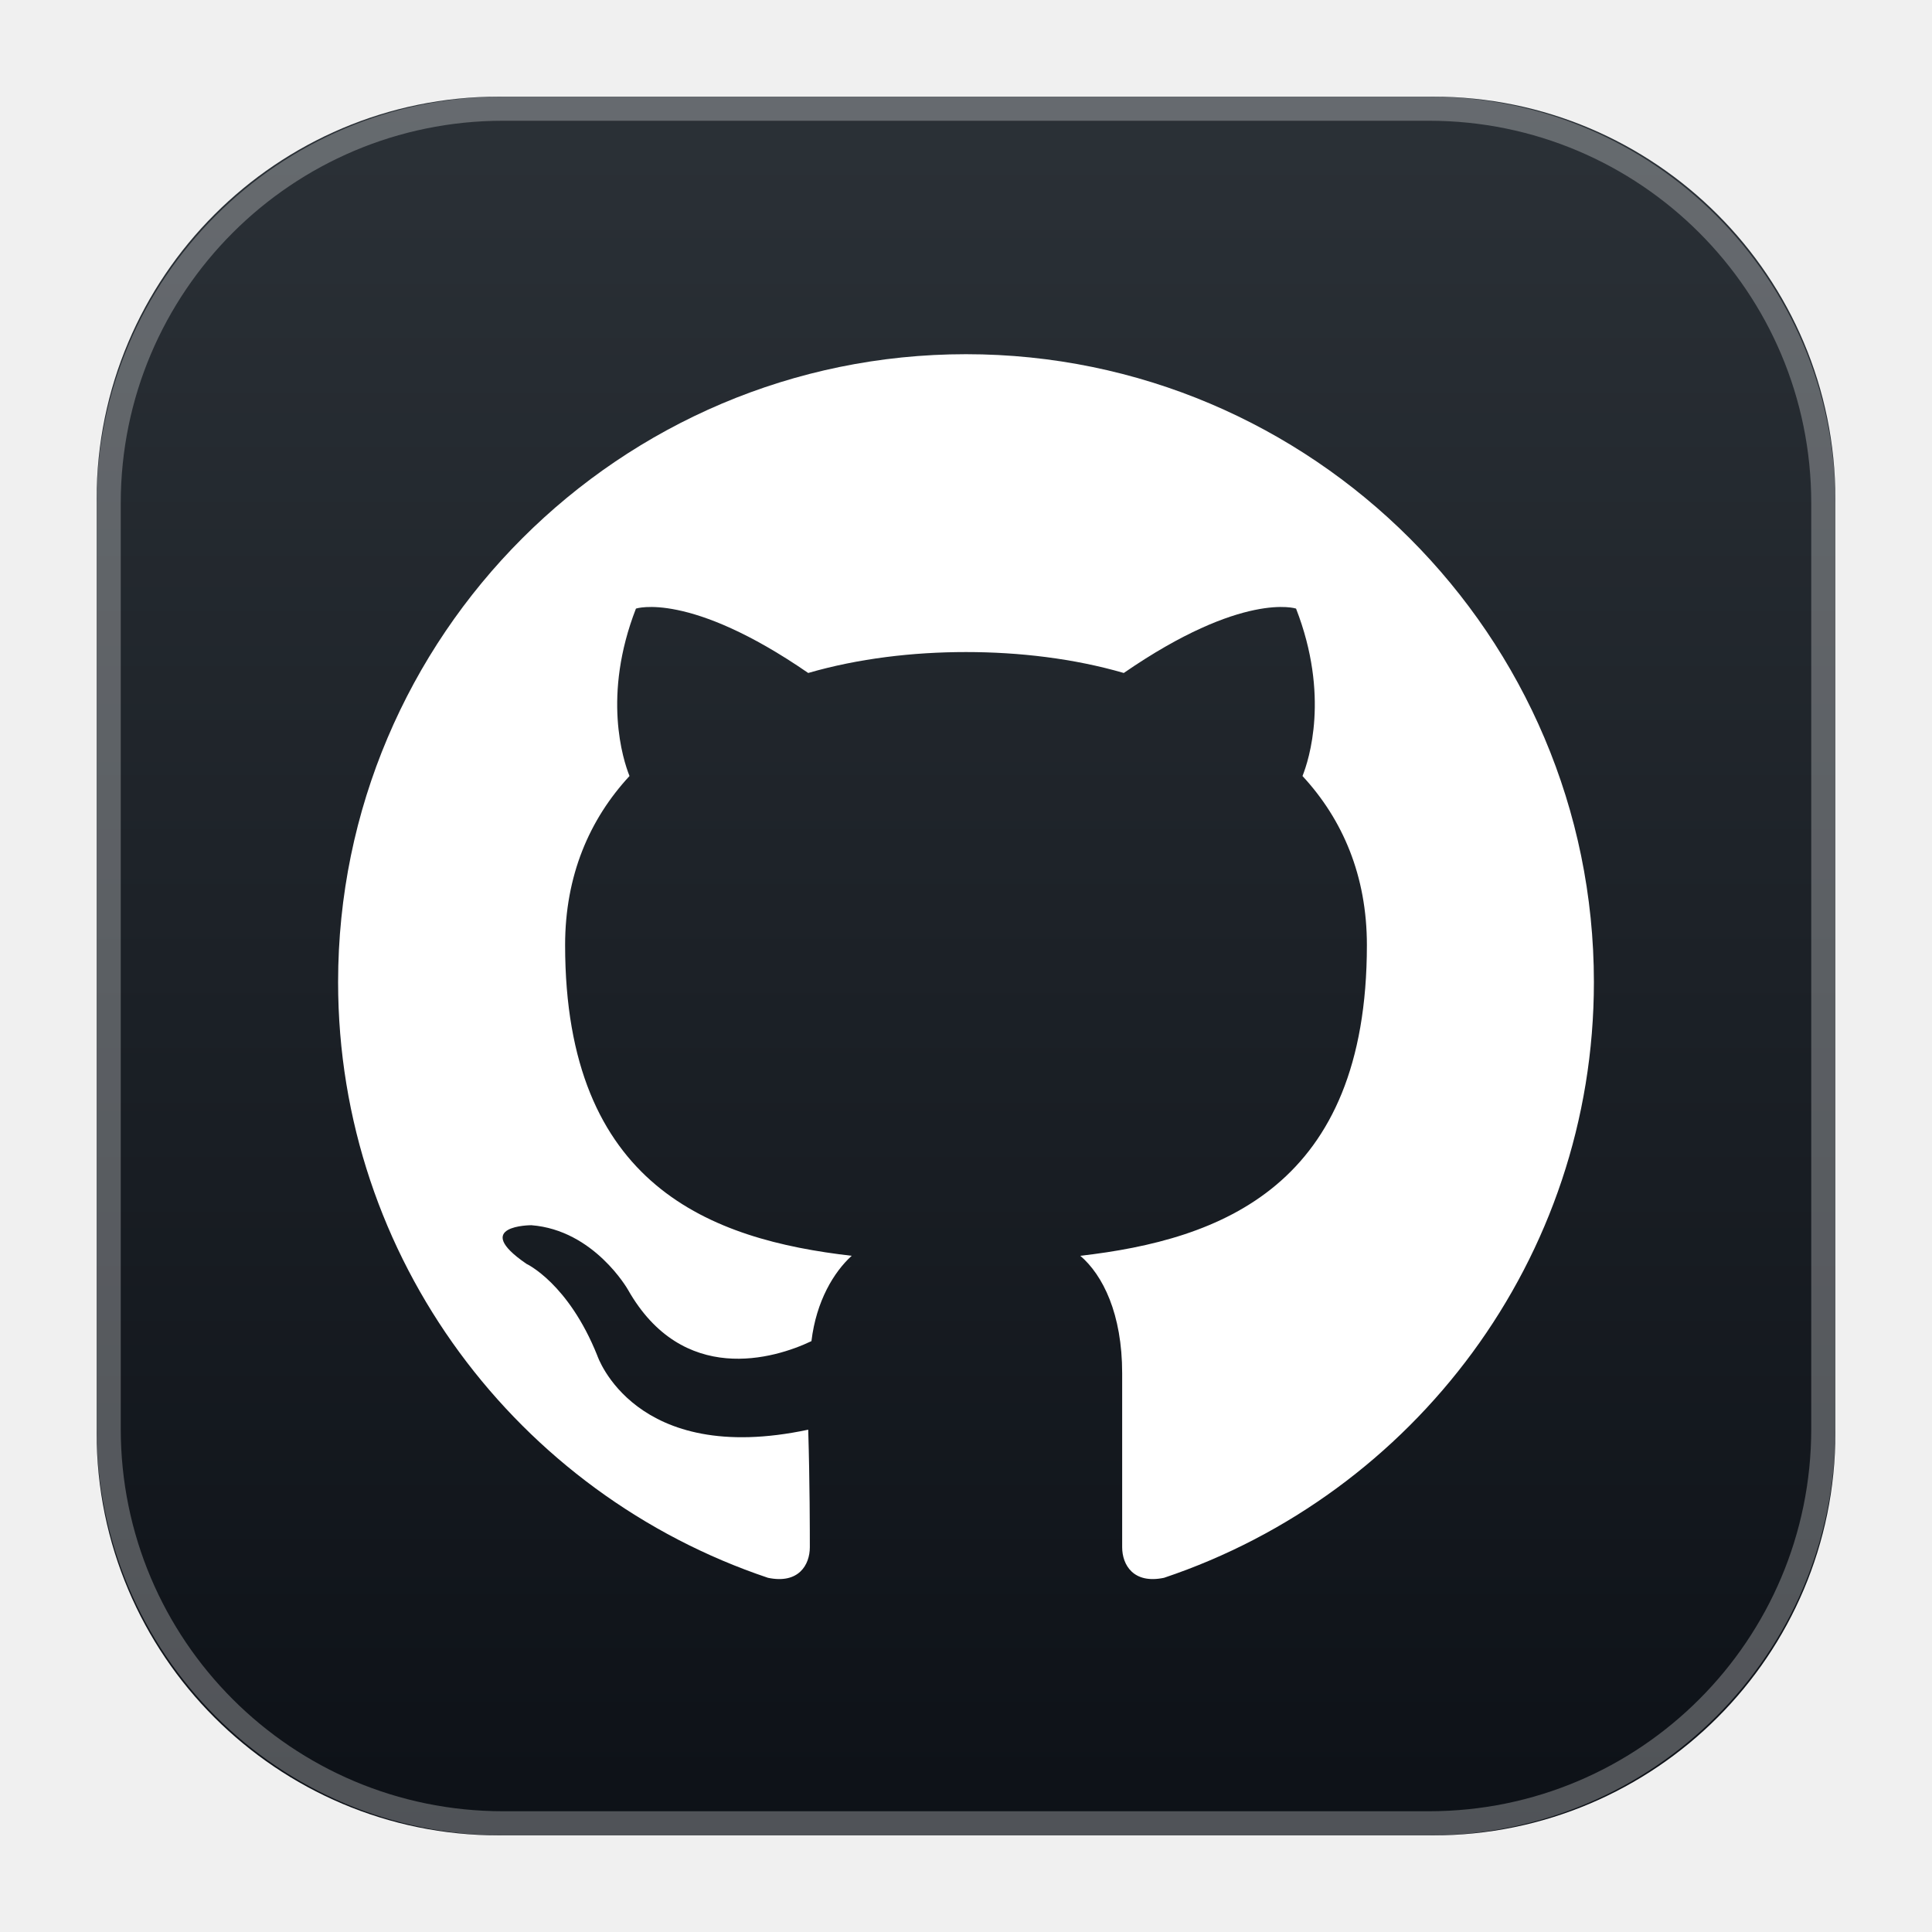
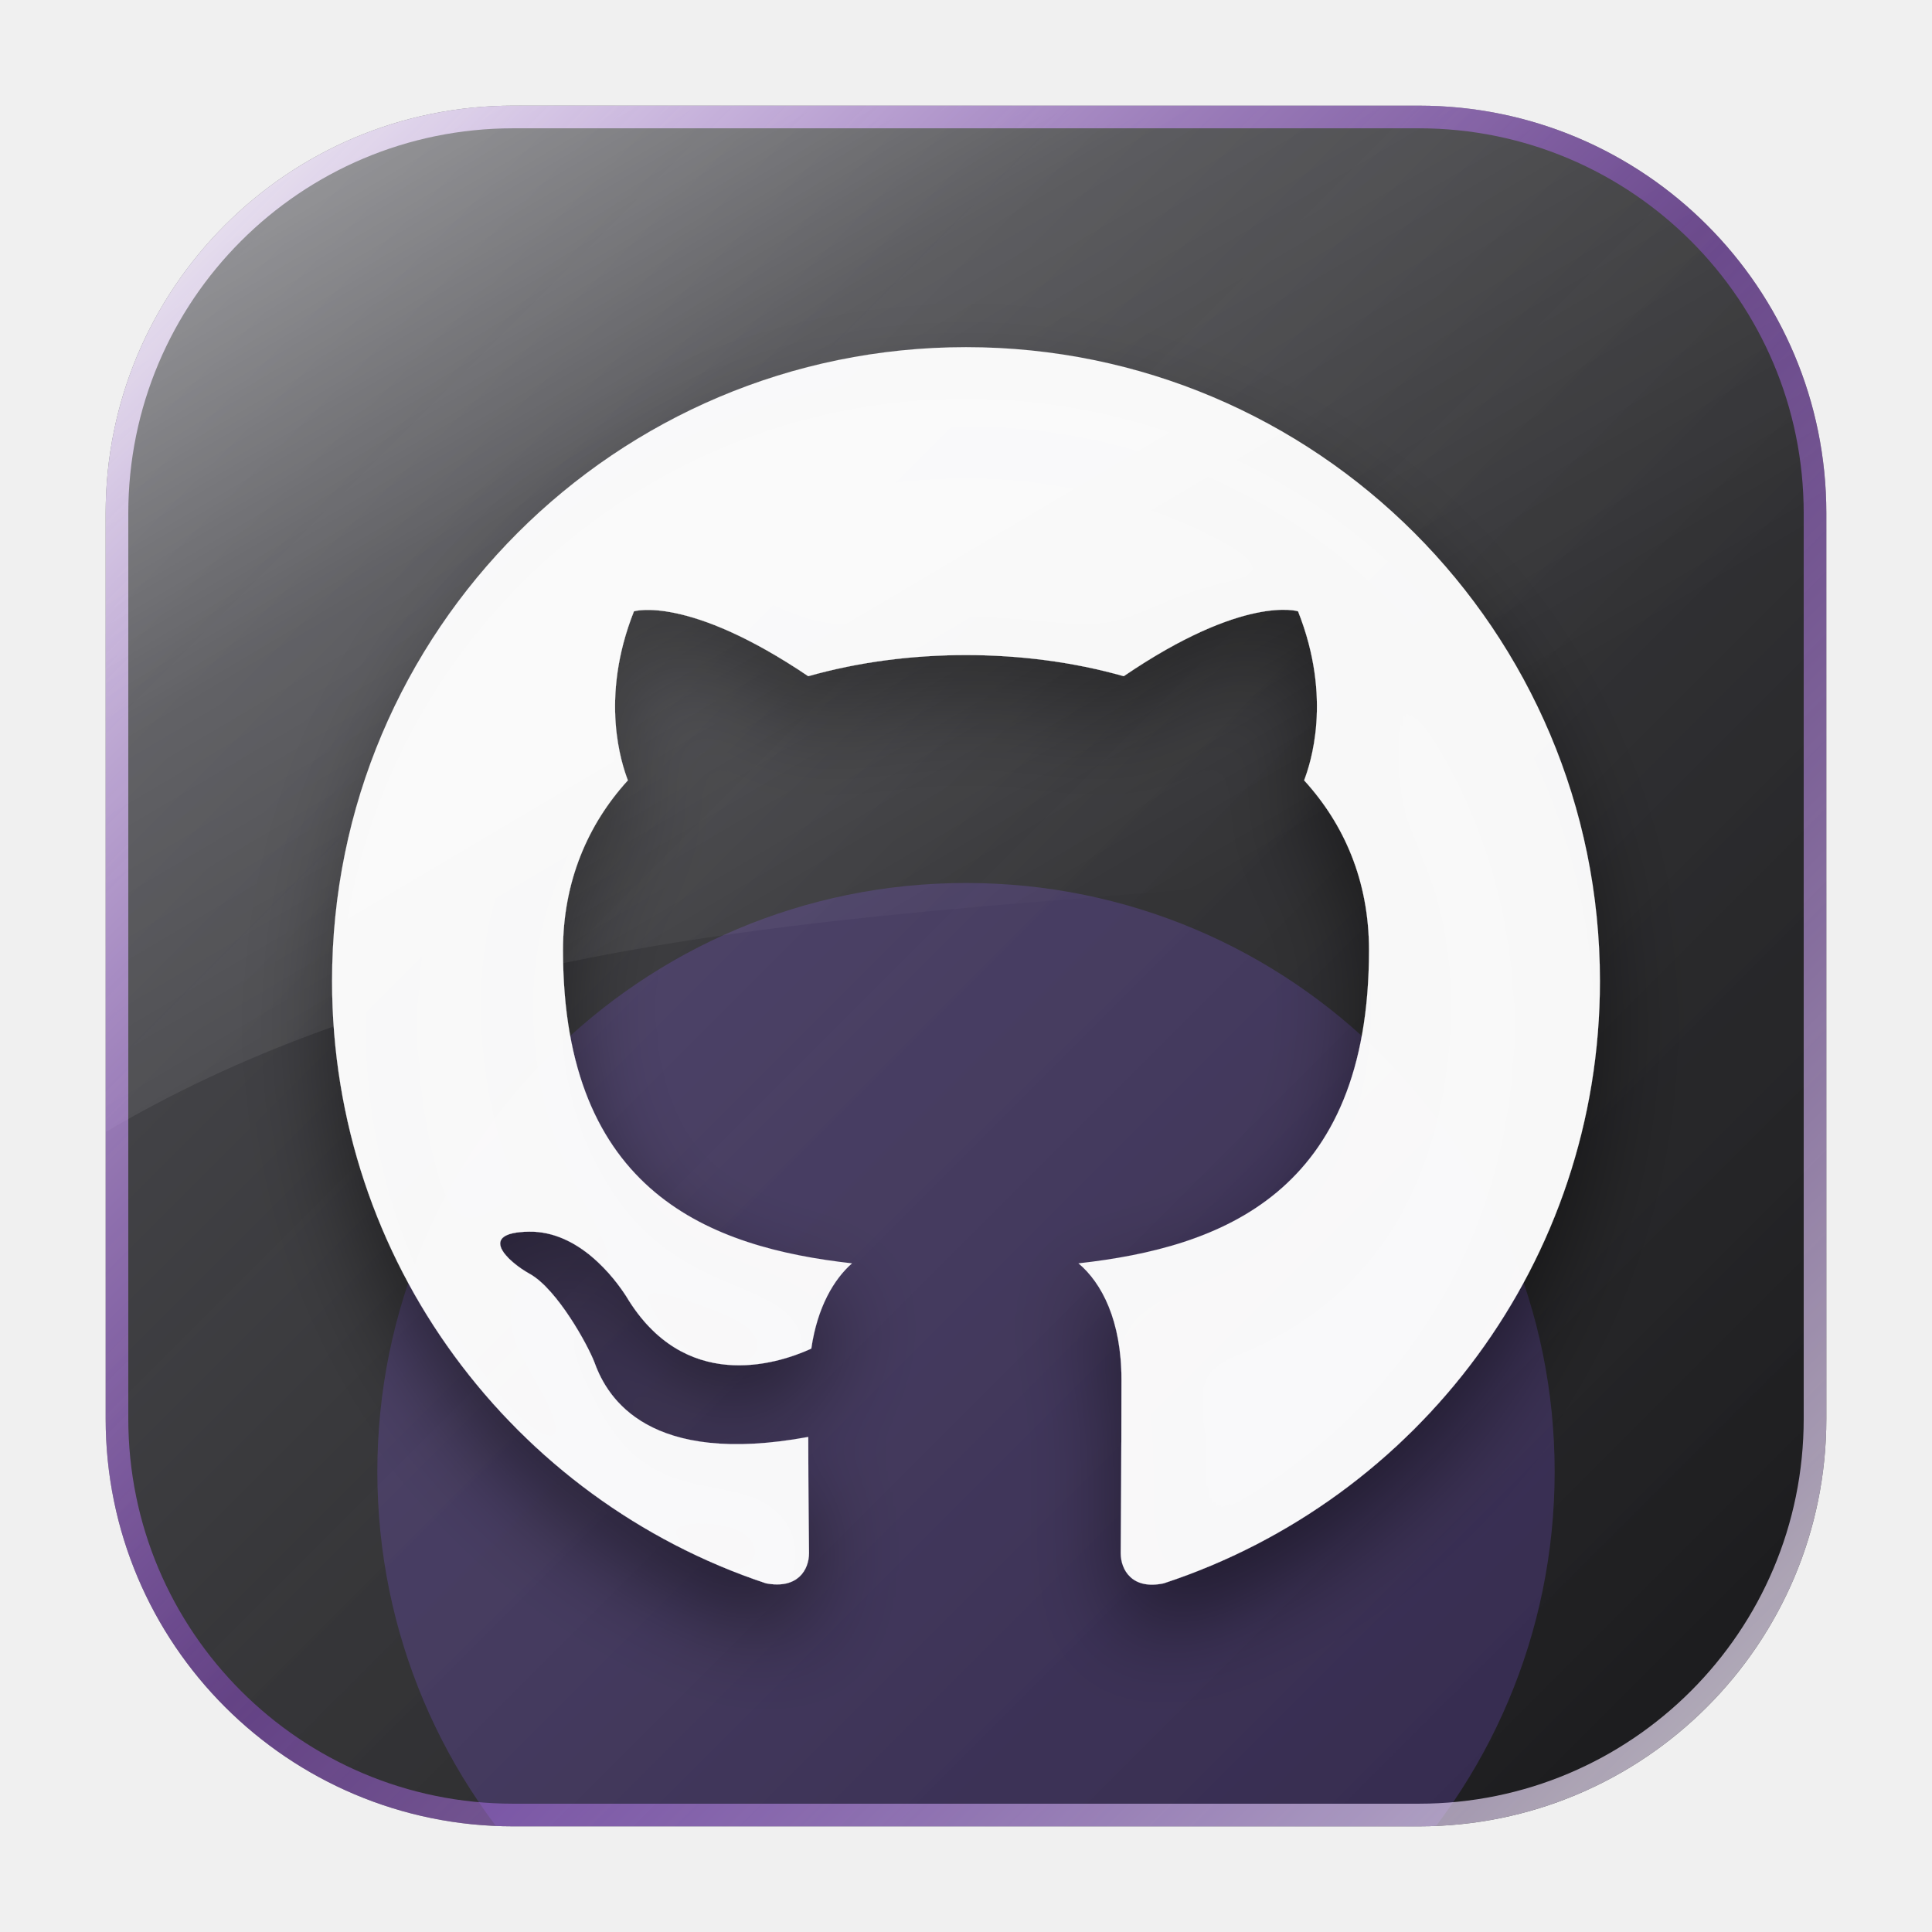
- <svg xmlns="http://www.w3.org/2000/svg" viewBox="0 0 120 120" width="120" height="120">
+ <svg xmlns="http://www.w3.org/2000/svg" viewBox="0 0 256 256" width="256" height="256">
  <defs>
-     <linearGradient id="ghBg" x1="0%" y1="0%" x2="0%" y2="100%">
-       <stop offset="0%" stop-color="#2b3137" />
-       <stop offset="100%" stop-color="#0d1117" />
+     <linearGradient id="ghGlass" x1="0%" y1="0%" x2="100%" y2="100%">
+       <stop offset="0%" stop-color="#3f3f46" stop-opacity="0.88" />
+       <stop offset="50%" stop-color="#18181b" stop-opacity="0.86" />
+       <stop offset="100%" stop-color="#09090b" stop-opacity="0.94" />
    </linearGradient>
+     <linearGradient id="ghSheen" x1="0%" y1="0%" x2="70%" y2="70%">
+       <stop offset="0%" stop-color="#ffffff" stop-opacity="0.5" />
+       <stop offset="45%" stop-color="#ffffff" stop-opacity="0.14" />
+       <stop offset="100%" stop-color="#ffffff" stop-opacity="0" />
+     </linearGradient>
+     <linearGradient id="ghRim" x1="0%" y1="0%" x2="100%" y2="100%">
+       <stop offset="0%" stop-color="#ffffff" stop-opacity="0.9" />
+       <stop offset="50%" stop-color="#a855f7" stop-opacity="0.4" />
+       <stop offset="100%" stop-color="#ffffff" stop-opacity="0.72" />
+     </linearGradient>
+     <clipPath id="ghClip">
+       <rect x="14" y="14" width="228" height="228" rx="54" />
+     </clipPath>
+     <filter id="ghShadow" x="-15%" y="-15%" width="130%" height="130%">
+       <feDropShadow dx="0" dy="6" stdDeviation="6" flood-color="#000000" flood-opacity="0.48" />
+     </filter>
  </defs>
-   <rect x="6" y="6" width="108" height="108" rx="25" fill="url(#ghBg)" />
-   <path d="M60 22 C38.5 22 21 39.5 21 61 C21 78.2 32.2 92.8 47.7 98 C49.6 98.4 50.3 97.2 50.3 96.1 C50.3 95.2 50.3 92.1 50.2 88.8 C39.4 91.1 37.1 84.2 37.1 84.2 C35.3 79.7 32.7 78.5 32.7 78.5 C29.2 76.1 33 76.1 33 76.1 C36.9 76.4 39 80.1 39 80.1 C42.4 86.1 48.1 84.4 50.4 83.3 C50.7 80.8 51.8 79 52.9 78 C44.2 77 35.1 73.7 35.1 58.7 C35.1 54.4 36.6 50.9 39.1 48.2 C38.7 47.2 37.4 43.2 39.5 37.8 C39.5 37.8 42.8 36.7 50.2 41.8 C53.3 40.9 56.7 40.5 60 40.5 C63.3 40.5 66.7 40.9 69.8 41.8 C77.2 36.7 80.5 37.8 80.5 37.8 C82.6 43.2 81.3 47.2 80.9 48.2 C83.4 50.9 84.9 54.4 84.9 58.7 C84.9 73.7 75.8 77 67.1 78 C68.5 79.2 69.7 81.6 69.7 85.3 C69.7 90.6 69.7 94.8 69.7 96.1 C69.7 97.2 70.4 98.4 72.3 98 C87.8 92.8 99 78.2 99 61 C99 39.5 81.5 22 60 22 Z" fill="#ffffff" />
-   <rect x="6.75" y="6.75" width="106.5" height="106.5" rx="24.5" fill="none" stroke="rgba(255,255,255,0.28)" stroke-width="1.5" />
+   <g clip-path="url(#ghClip)">
+     <rect x="14" y="14" width="228" height="228" fill="url(#ghGlass)" />
+     <circle cx="128" cy="195" r="78" fill="#8b5cf6" fill-opacity="0.22" />
+     <path filter="url(#ghShadow)" fill="#ffffff" fill-opacity="0.96" fill-rule="evenodd" clip-rule="evenodd" d="M128 46C81.6 46 44 83.6 44 130C44 167.2 68.1 198.7 101.5 209.8C105.7 210.6 107.2 208 107.2 205.8C107.2 203.8 107.1 197.3 107.1 190.4C86 194.3 80.5 185.3 78.8 180.6C77.9 178.2 73.8 170.8 70.2 168.8C67.3 167.2 63.1 163.3 70.1 163.2C76.7 163.1 81.4 169.3 83 171.8C90.6 184.5 102.7 180.9 107.5 178.7C108.3 173.2 110.5 169.5 112.9 167.4C94.2 165.3 74.6 158.1 74.6 125.9C74.6 116.8 77.9 109.2 83.2 103.4C82.4 101.3 79.4 92.6 84 81C84 81 91.1 78.8 107.1 89.6C113.8 87.7 120.9 86.8 128 86.8C135.1 86.8 142.2 87.7 148.9 89.6C164.9 78.7 172 81 172 81C176.6 92.6 173.6 101.3 172.8 103.4C178.1 109.2 181.4 116.7 181.4 125.9C181.4 158.2 161.7 165.3 142.9 167.4C146 170 148.6 175 148.6 182.8C148.6 194 148.5 203 148.5 205.8C148.5 208 150 210.7 154.2 209.8C187.9 198.7 212 167.1 212 130C212 83.6 174.4 46 128 46Z" />
+     <path d="M14 14 H242 V102 C180 128 85 108 14 150 Z" fill="url(#ghSheen)" />
+   </g>
+   <rect x="15.5" y="15.5" width="225" height="225" rx="52.5" fill="none" stroke="url(#ghRim)" stroke-width="3" />
</svg>
